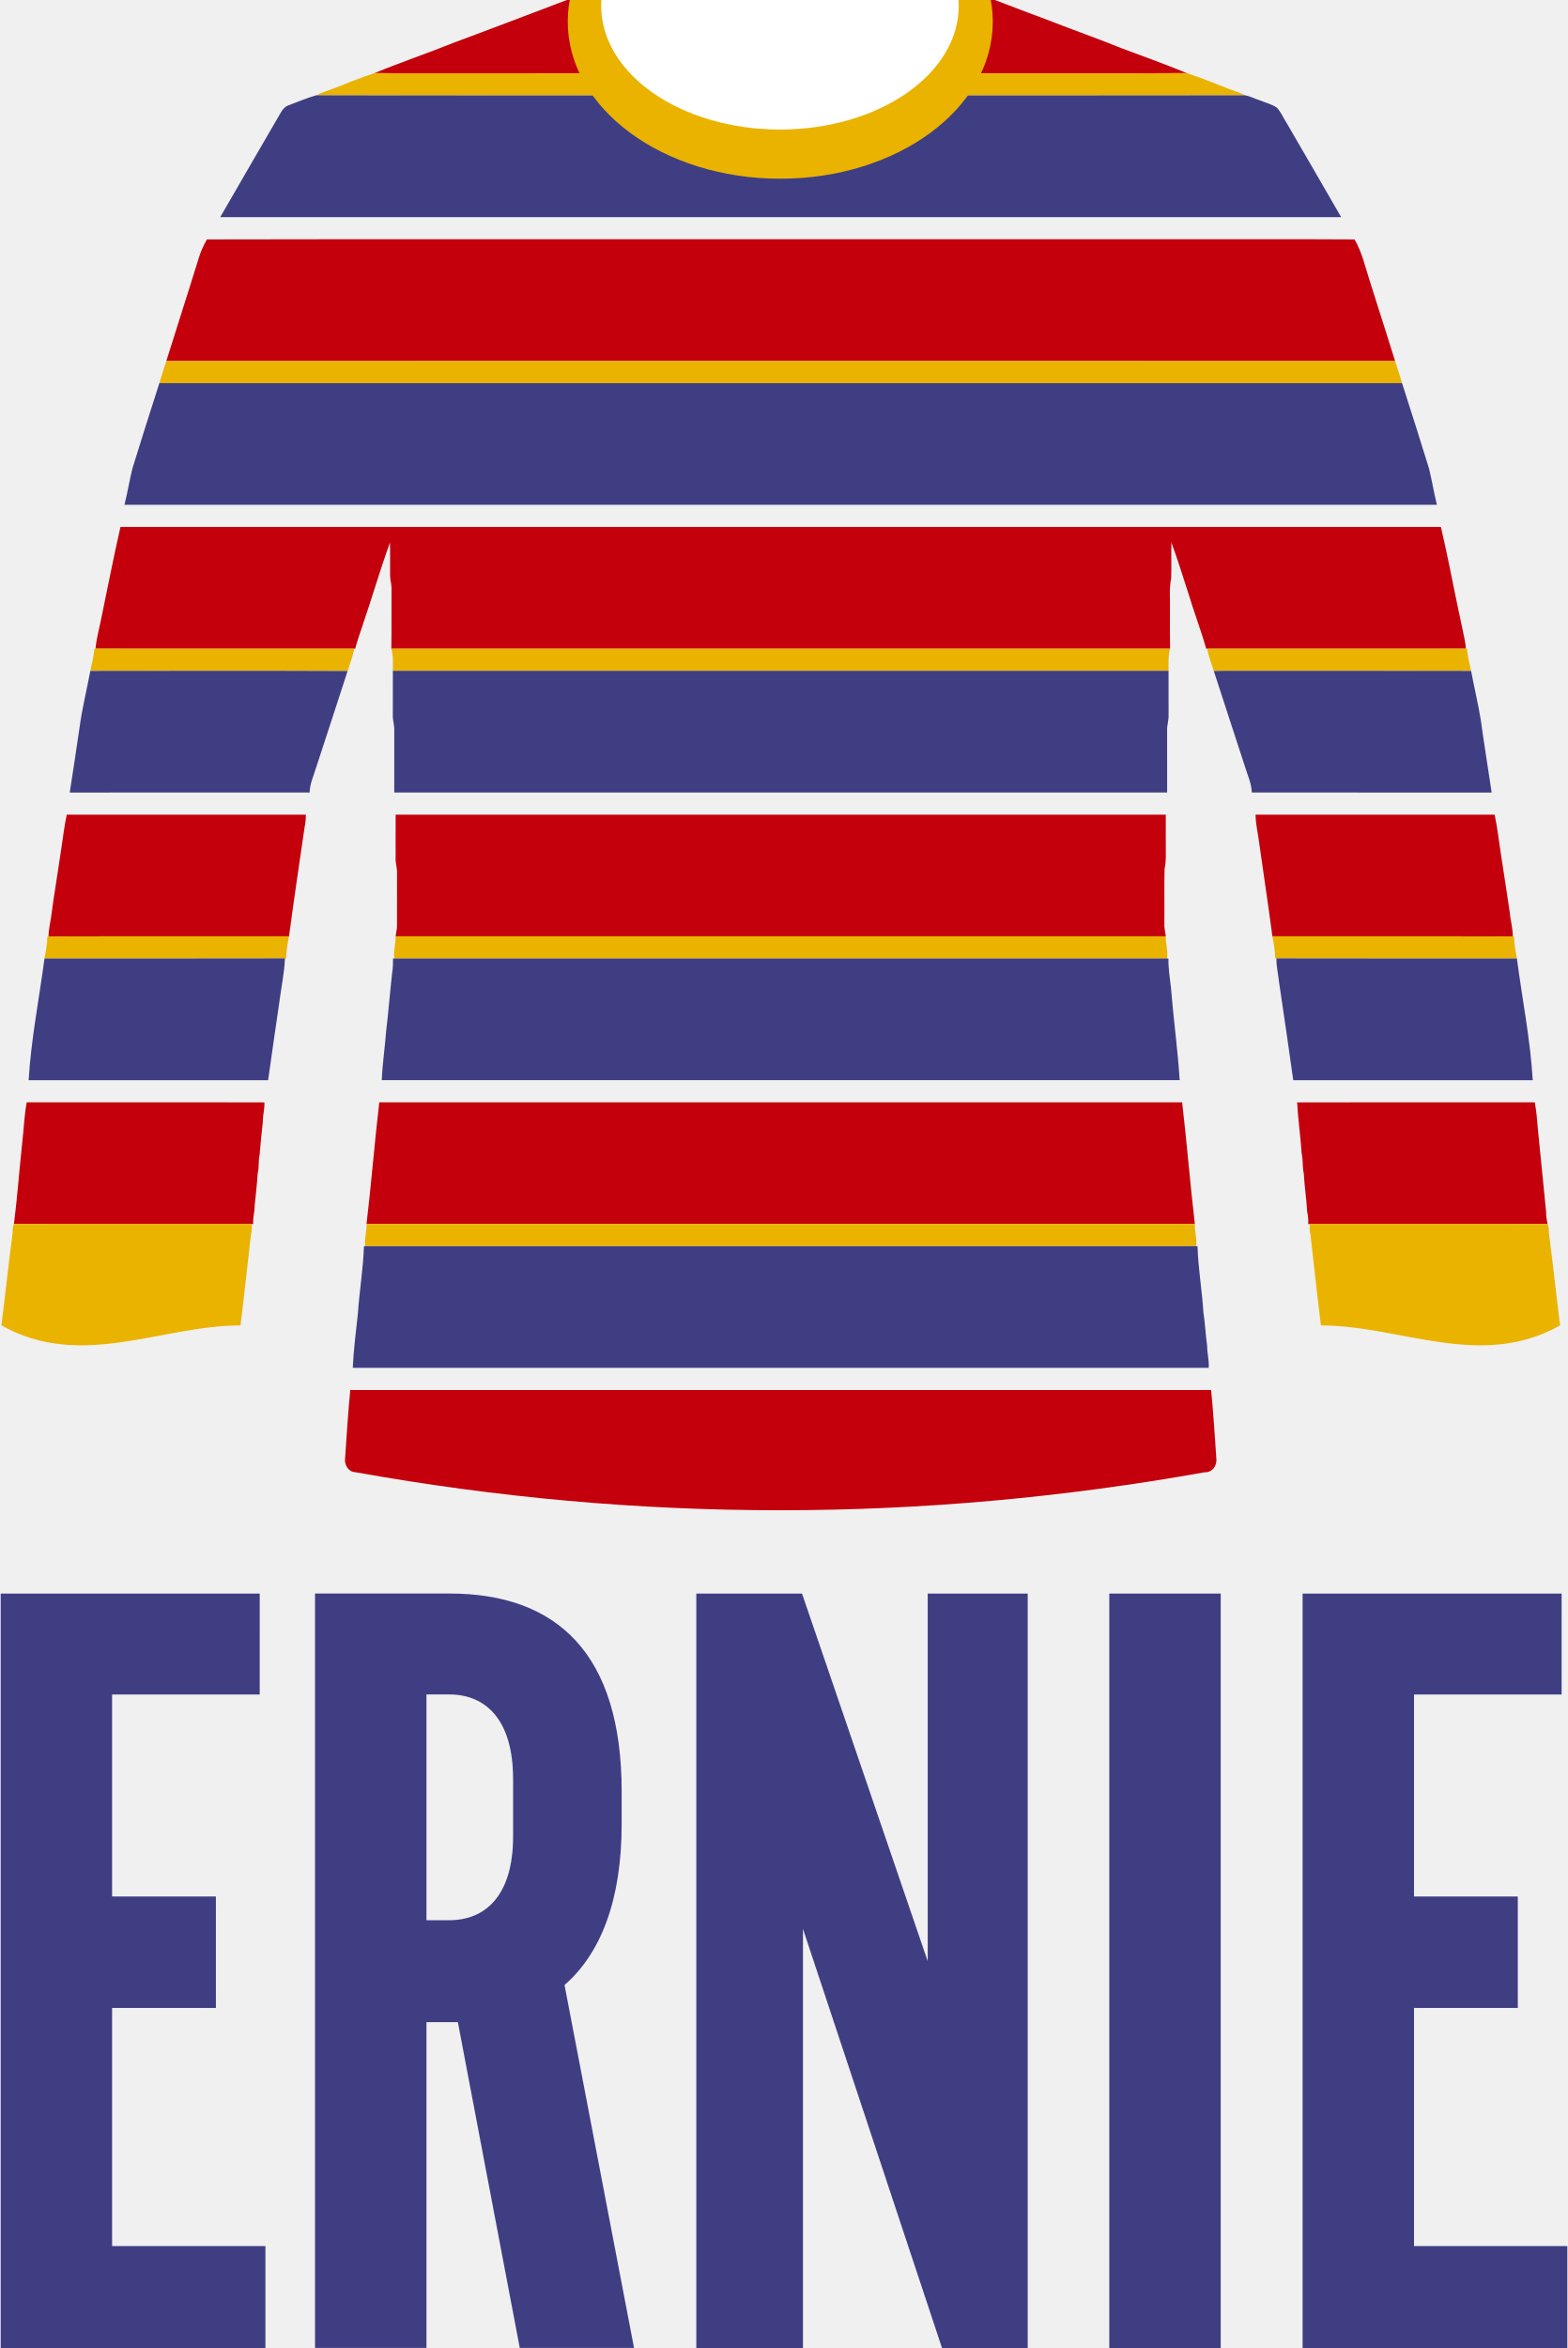
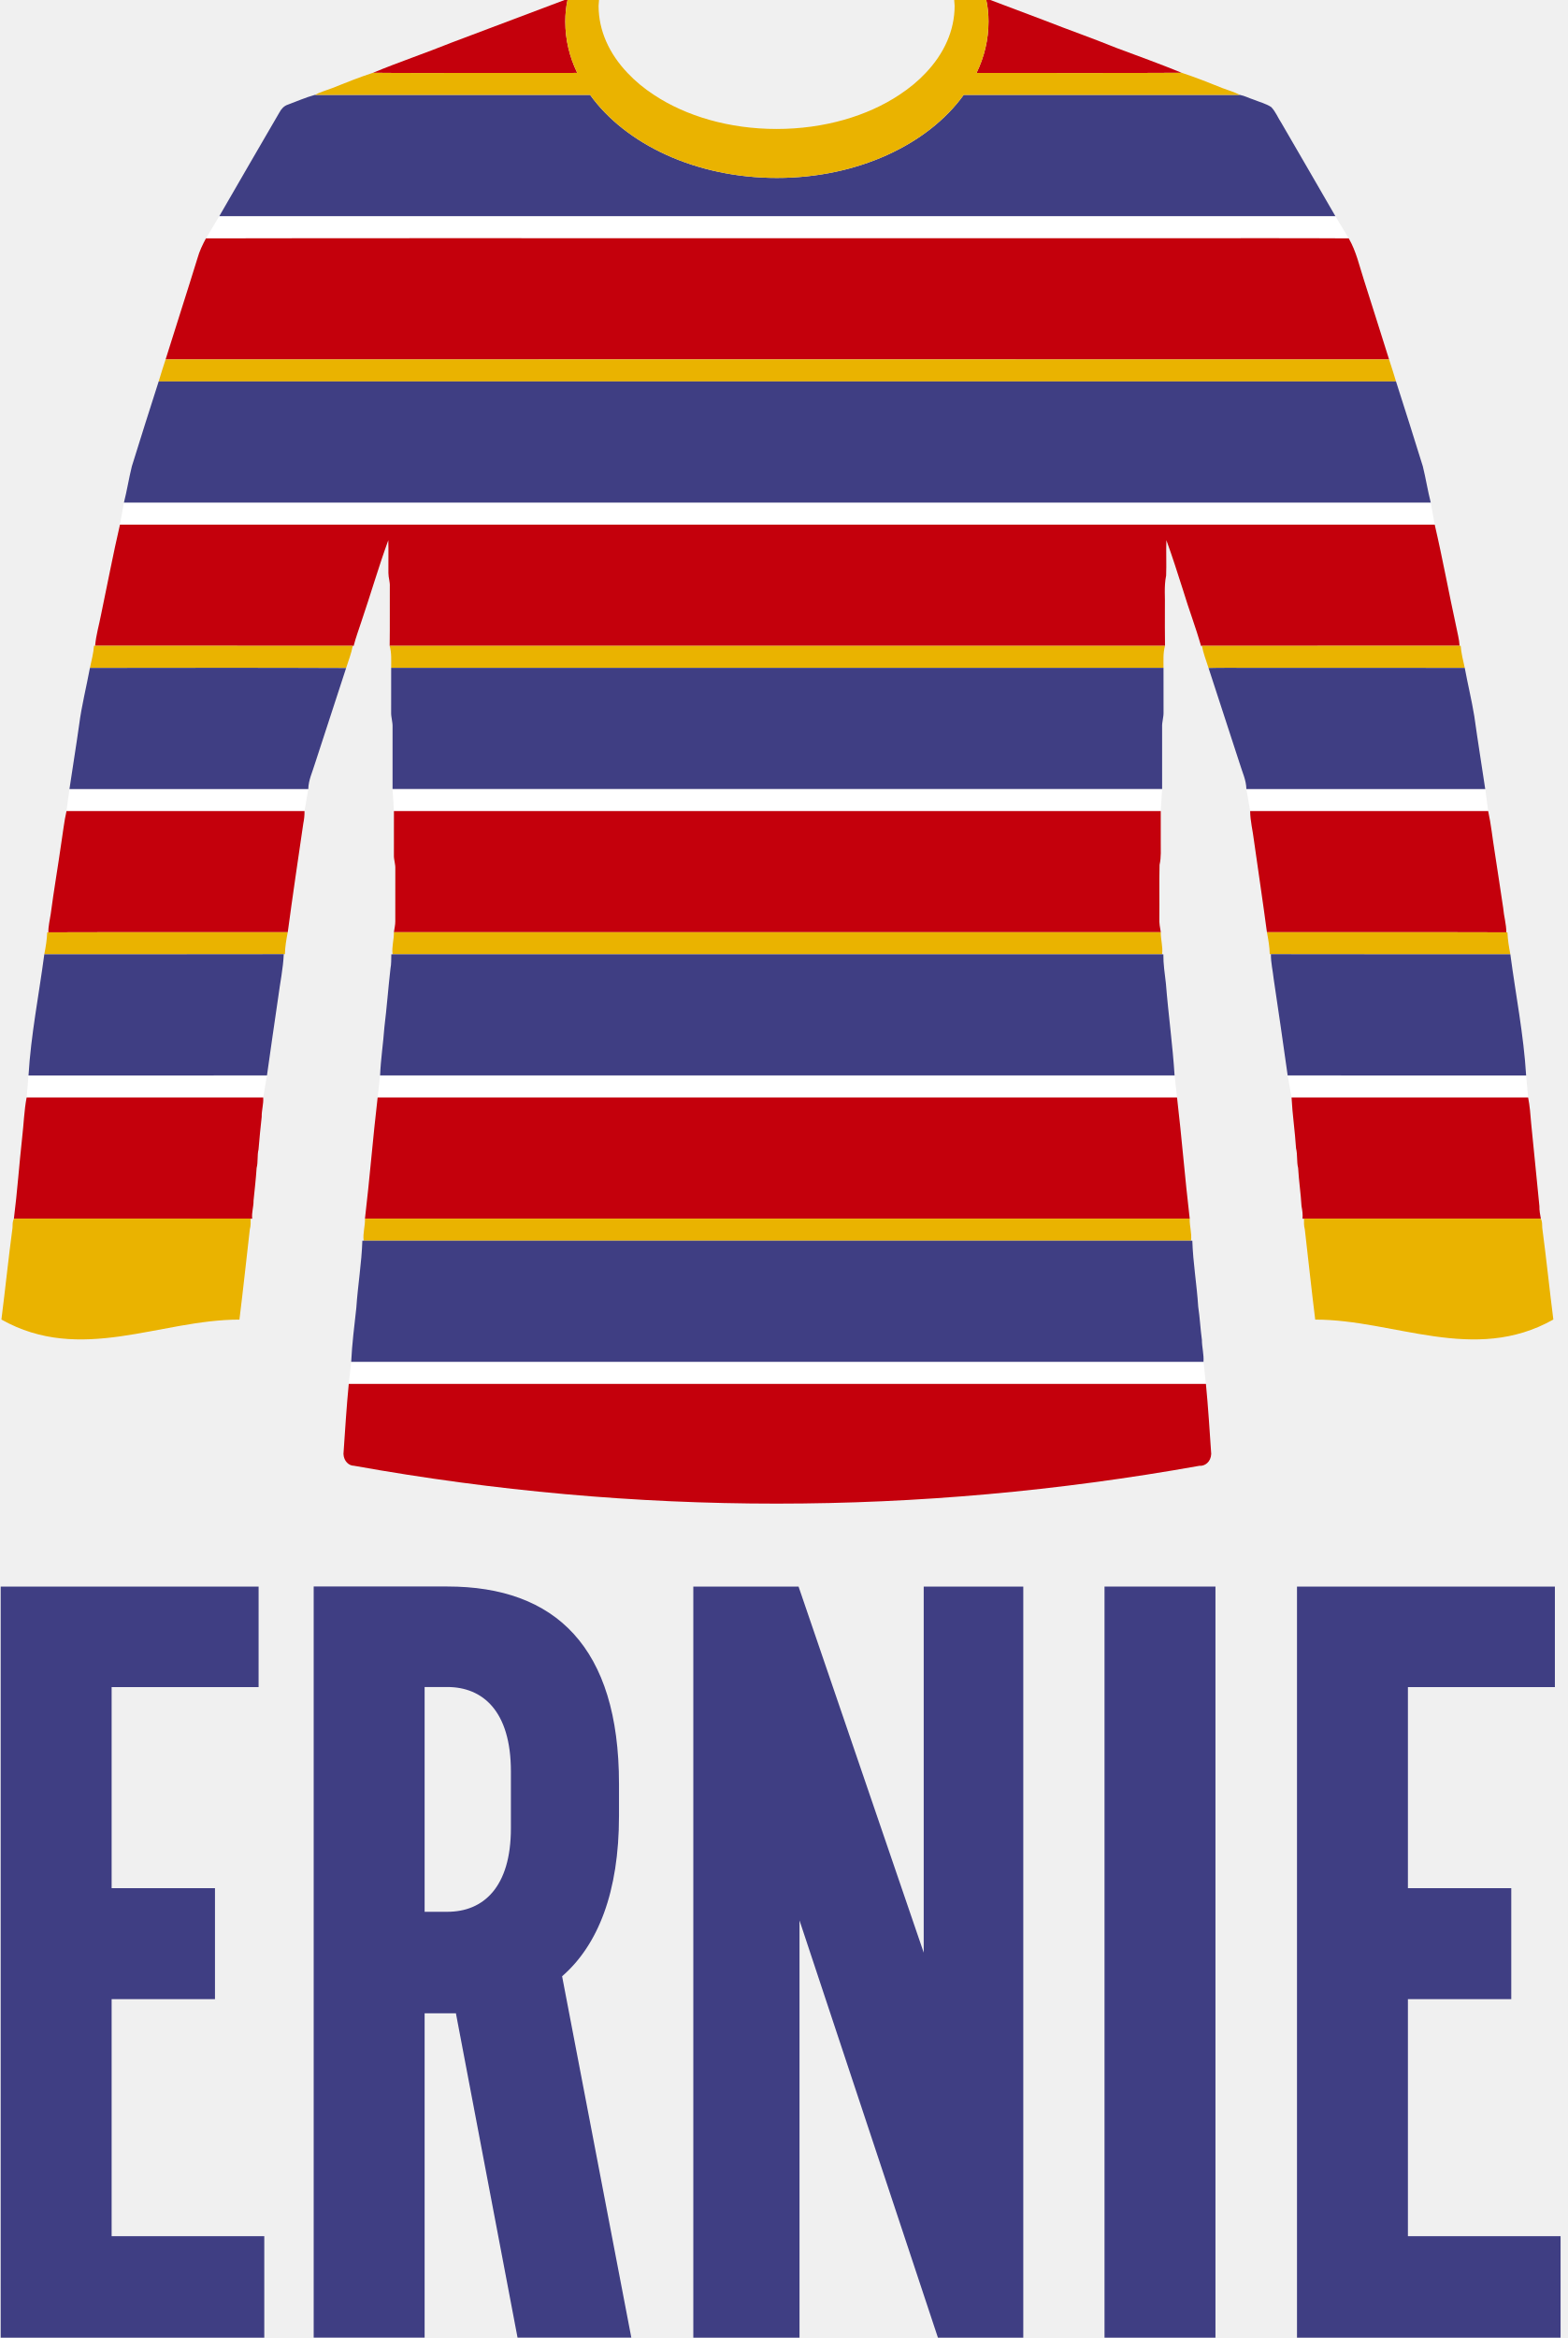
- <svg xmlns="http://www.w3.org/2000/svg" width="83.61mm" height="125.219mm" version="1.1" viewBox="0 0 83.61 125.219" id="svg293">
-   <defs id="defs297" />
-   <text id="text204" xml:space="preserve" style="line-height:1.25;white-space:pre;shape-inside:url(#rect26);" font-size="10.583px" font-family="sans-serif" fill="#000000" x="-61.484" y="-100.958" />
-   <text id="text206" xml:space="preserve" style="line-height:1.25;white-space:pre;shape-inside:url(#rect32);" font-size="50.8px" font-family="OPTIAlternateOne" x="-61.484" y="-100.958" />
-   <g id="g218" stroke-width=".265" transform="translate(-61.48369,-96.72479)">
-     <path id="path208" d="M 75.339,181.71 H 61.521 v 40.234 h 14.122 v -5.436 h -8.179 v -12.7 h 5.537 v -5.944 h -5.537 v -10.77 h 7.874 z" style="fill:#3f3e83;fill-opacity:1" transform="translate(-1.125e-6)" />
-     <path id="path210" d="m 88.856,194.66 c 0,3.15 -1.473,4.47 -3.404,4.47 h -1.219 v -12.04 h 1.219 c 1.88,0 3.404,1.27 3.404,4.521 z m 2.743,7.925 c 1.93,-1.676 3.048,-4.521 3.048,-8.585 v -1.727 c 0,-7.315 -3.404,-10.566 -9.195,-10.566 h -7.163 v 40.234 h 5.944 v -17.374 h 1.676 l 3.302,17.374 h 6.096 z" style="fill:#3f3e83;fill-opacity:1" transform="translate(-1.125e-6)" />
-     <path id="path212" d="m 98.629,181.71 v 40.234 h 5.69 v -22.352 l 7.417,22.352 h 4.572 V 181.71 h -5.334 v 19.609 l -6.706,-19.609 z" style="fill:#3f3e83;fill-opacity:1" transform="translate(-1.125e-6)" />
-     <path id="path214" d="m 120.66,181.71 v 40.234 h 5.944 V 181.71 Z" style="fill:#3f3e83;fill-opacity:1" transform="translate(-1.125e-6)" />
-     <path id="path216" d="m 144.79,181.71 h -13.818 v 40.234 h 14.122 v -5.436 h -8.179 v -12.7 h 5.537 v -5.944 h -5.537 v -10.77 h 7.874 z" style="fill:#3f3e83;fill-opacity:1" transform="translate(-1.125e-6)" />
+ <svg xmlns="http://www.w3.org/2000/svg" width="100%" height="100%" viewBox="0 0 238 355" version="1.1" xml:space="preserve" style="fill-rule:evenodd;clip-rule:evenodd;stroke-linejoin:round;stroke-miterlimit:2;">
+   <g id="g218" transform="matrix(1,0,0,1,-174.284,-274.18)">
+     <g id="path208" transform="matrix(1,0,0,1,-3.18898e-06,0)">
+       <path d="M213.559,515.083L174.39,515.083L174.39,629.133L214.421,629.133L214.421,613.725L191.237,613.725L191.237,577.725L206.933,577.725L206.933,560.877L191.237,560.877L191.237,530.347L213.557,530.347L213.559,515.083Z" style="fill:rgb(63,62,131);fill-rule:nonzero;" />
+     </g>
+     <g id="path210" transform="matrix(1,0,0,1,-3.18898e-06,0)">
+       <path d="M251.875,551.792C251.875,560.72 247.699,564.464 242.227,564.464L238.771,564.464L238.771,530.335L242.227,530.335C247.555,530.335 251.875,533.935 251.875,543.151L251.875,551.792ZM259.651,574.256C265.123,569.504 268.291,561.44 268.291,549.92L268.291,545.024C268.291,524.288 258.643,515.073 242.227,515.073L221.923,515.073L221.923,629.122L238.771,629.122L238.771,579.873L243.523,579.873L252.883,629.122L270.163,629.122L259.651,574.256Z" style="fill:rgb(63,62,131);fill-rule:nonzero;" />
+     </g>
+     <g id="path212" transform="matrix(1,0,0,1,-3.18898e-06,0)">
+       <path d="M279.578,515.083L279.578,629.133L295.706,629.133L295.706,565.773L316.73,629.133L329.69,629.133L329.69,515.083L314.57,515.083L314.57,570.668L295.562,515.083L279.578,515.083Z" style="fill:rgb(63,62,131);fill-rule:nonzero;" />
+     </g>
+     <g id="path214" transform="matrix(1,0,0,1,-3.18898e-06,0)">
+       <rect x="342.028" y="515.083" width="16.848" height="114.049" style="fill:rgb(63,62,131);fill-rule:nonzero;" />
+     </g>
+     <g id="path216" transform="matrix(1,0,0,1,-3.18898e-06,0)">
+       <path d="M410.428,515.083L371.259,515.083L371.259,629.133L411.29,629.133L411.29,613.725L388.106,613.725L388.106,577.725L403.802,577.725L403.802,560.877L388.106,560.877L388.106,530.347L410.426,530.347L410.428,515.083Z" style="fill:rgb(63,62,131);fill-rule:nonzero;" />
+     </g>
+     <g transform="matrix(1,0,0,1,174.284,274.18)">
+       <path d="M189.289,119.805L189.862,123.149L226.011,123.149L225.563,119.805L189.289,119.805" style="fill:white;" />
+     </g>
+     <g transform="matrix(1,0,0,1,174.284,274.18)">
+       <path d="M195.56,163.294L231.775,163.294L232.079,166.639L196.149,166.643L195.56,163.294Z" style="fill:white;" />
+     </g>
+     <g transform="matrix(1,0,0,1,174.284,274.18)">
+       <path d="M10.548,119.805L10.1,123.149L46.247,123.153L46.822,119.805L10.548,119.805Z" style="fill:white;" />
+     </g>
+     <g transform="matrix(1,0,0,1,174.284,274.18)">
+       <path d="M4.33,163.294L4.042,166.643L39.972,166.643L40.545,163.294L4.33,163.294Z" style="fill:white;" />
+     </g>
+     <g transform="matrix(1,0,0,1,174.284,274.18)">
+       <path d="M59.618,119.802L59.827,123.153L176.284,123.153L176.493,119.802L59.618,119.802Z" style="fill:white;" />
+     </g>
+     <g transform="matrix(1,0,0,1,174.284,274.18)">
+       <path d="M57.726,163.29L57.353,166.643L178.758,166.639L178.385,163.29L57.726,163.29Z" style="fill:white;" />
+     </g>
+     <g transform="matrix(1,0,0,1,174.284,274.18)">
+       <path d="M53.337,206.78L52.967,210.129L183.144,210.129L182.774,206.78L53.337,206.78Z" style="fill:white;" />
+     </g>
+     <g transform="matrix(1,0,0,1,174.284,274.18)">
+       <path d="M18.821,76.312L18.219,79.661L217.892,79.661L217.29,76.312L18.821,76.312Z" style="fill:white;" />
+     </g>
+     <g transform="matrix(1,0,0,1,174.284,274.18)">
+       <path d="M33.304,32.824L31.278,36.194L204.833,36.194L202.807,32.824L33.304,32.824Z" style="fill:white;" />
+     </g>
  </g>
-   <g fill="#c4000c" transform="matrix(0.073761,0,0,0.073761,-6.481687,-4.869121)" id="#c4000cff">
-     <path id="path220" d="M 415.87,96.95 C 449.4,84.54 482.72,71.6 516.21,59.13 c 2.23,-0.25 4.82,-0.63 6.67,0.96 22.29,16.42 44.67,32.73 66.93,49.2 4.19,3.15 8.77,5.86 12.47,9.62 -56.76,0.21 -113.52,0.03 -170.28,0.09 -24.41,-0.07 -48.82,0.16 -73.23,-0.13 18.85,-7.79 38.2,-14.3 57.1,-21.92 z" />
-     <path id="path222" d="m 780.53,60.49 c 2.48,-2.19 6.1,-1.79 9.09,-1.13 18.94,6.98 37.72,14.39 56.66,21.37 17.3,6.82 34.88,12.92 52.1,19.93 16,5.93 32.04,11.78 47.85,18.21 -46.74,0.3 -93.49,0.04 -140.23,0.13 -34.76,-0.06 -69.52,0.11 -104.28,-0.09 3.69,-3.76 8.28,-6.47 12.47,-9.63 22.07,-16.32 44.25,-32.49 66.34,-48.79 z" />
-     <path id="path224" d="M 237.47,239.12 C 360.64,238.85 483.82,239.08 606.99,239 H 941 c 42.18,0.08 84.35,-0.15 126.53,0.12 5.46,9.37 7.74,20.08 11.07,30.3 6.08,19.2 12.23,38.39 18.24,57.62 -296.23,-0.07 -592.45,-0.07 -888.68,0 7.66,-24.58 15.63,-49.06 23.2,-73.66 1.39,-5.02 3.66,-9.7 6.11,-14.26 z" />
-     <path id="path226" d="m 175.01,447.01 c 318.32,-0.02 636.65,-0.01 954.98,0 5.74,24.67 10.26,49.62 15.68,74.37 0.84,4.52 2.17,8.99 2.36,13.61 -62.38,0.04 -124.75,-0.03 -187.12,0.03 l -0.68,0.01 c -3.85,-13.58 -8.94,-26.79 -13,-40.32 -3.95,-12.16 -7.71,-24.41 -12.15,-36.4 -0.3,8.56 0.15,17.14 -0.18,25.7 -1.65,7.89 -0.63,15.99 -0.9,23.99 0.05,9.01 -0.11,18.02 0.09,27.03 -187.73,-0.05 -375.45,-0.05 -563.18,0 0.22,-14.36 0.01,-28.72 0.11,-43.08 0.2,-3.35 -1.05,-6.55 -1.03,-9.89 -0.09,-7.91 0.16,-15.83 -0.07,-23.75 -7.12,19.48 -12.84,39.44 -19.55,59.07 -1.86,5.88 -4.12,11.65 -5.6,17.65 l -0.68,-0.01 c -62.37,-0.06 -124.74,0.01 -187.12,-0.03 0.62,-7.7 2.9,-15.16 4.33,-22.73 4.58,-21.75 8.67,-43.61 13.71,-65.25 z" />
-     <path id="path228" d="m 136.18,655 c 57.63,0.02 115.26,-0.03 172.88,0.02 0.07,3.07 -0.29,6.12 -0.9,9.13 -3.86,26.26 -7.73,52.52 -11.27,78.82 -57.96,0.13 -115.92,-0.1 -173.88,0.11 -0.12,-4.51 1.09,-8.91 1.71,-13.34 2.25,-17.17 5.23,-34.22 7.65,-51.36 1.27,-7.79 2.04,-15.68 3.81,-23.38 z" />
-     <path id="path230" d="M 374.01,655.01 C 559.67,655 745.33,655 930.99,655 c 0.02,7.33 0,14.66 0.01,22 -0.08,5.7 0.44,11.47 -0.88,17.08 -0.31,12.97 0,25.96 -0.15,38.94 -0.17,3.35 0.51,6.65 1.05,9.95 -185.68,0.05 -371.36,0.05 -557.04,0 0.34,-2.64 1.06,-5.24 1.02,-7.91 0.02,-12.7 -0.03,-25.4 0.02,-38.1 0.17,-3.36 -1.13,-6.56 -1.03,-9.91 0.02,-10.68 0,-21.36 0.02,-32.04 z" />
-     <path id="path232" d="m 995.93,655.02 c 57.63,-0.05 115.26,0 172.89,-0.02 2.13,9.72 3.1,19.64 4.7,29.45 2.01,13.61 4.23,27.19 6.19,40.82 0.48,5.97 2.31,11.8 2.28,17.81 -57.96,-0.21 -115.92,0.02 -173.88,-0.11 -2.94,-22.25 -6.32,-44.46 -9.44,-66.69 -0.84,-7.09 -2.68,-14.09 -2.74,-21.26 z" />
-     <path id="path234" d="m 107.21,862.99 c 57.28,0.03 114.56,-0.02 171.84,0.03 0.35,4.72 -1.2,9.28 -1.09,13.99 -0.88,7.9 -1.65,15.81 -2.3,23.73 -1.08,4.43 -0.24,9.06 -1.39,13.49 -0.52,7.94 -1.43,15.84 -2.24,23.75 0.1,4.39 -1.5,8.63 -0.96,13.04 -57.7,-0.07 -115.4,0.03 -173.1,-0.05 2.47,-19.6 3.84,-39.33 6.01,-58.97 1.14,-9.66 1.41,-19.43 3.23,-29.01 z" />
-     <path id="path236" d="m 362.18,862.99 c 193.55,0.02 387.09,0.02 580.64,0 3.44,29.29 5.75,58.69 9.21,87.98 -199.69,0.05 -399.37,0.05 -599.06,0 3.46,-29.29 5.77,-58.69 9.21,-87.98 z" />
-     <path id="path238" d="m 1026,863.02 c 57.28,-0.05 114.56,0 171.84,-0.02 1.24,6.27 1.71,12.66 2.23,19.03 2.12,19.97 3.87,39.96 5.96,59.94 -0.08,3.04 0.48,6.02 1.05,9 -57.7,0.08 -115.4,-0.02 -173.1,0.05 0.27,-3.08 -0.16,-6.12 -0.74,-9.12 -0.53,-9.26 -1.95,-18.42 -2.46,-27.67 -1.16,-4.71 -0.34,-9.62 -1.52,-14.33 -0.77,-12.33 -2.64,-24.56 -3.26,-36.88 z" />
-     <path id="path240" d="m 341.2,1071 c 207.53,0.027 415.07,0.027 622.6,0 1.64,16.91 2.69,33.889 3.85,50.854 -0.26,5.918 -4.72,8.987 -8.58,8.628 -204.71,36.584 -409.42,36.681 -614.12,-0.042 -3.61,0 -7.36,-3.249 -7.6,-8.586 1.16,-16.979 2.21,-33.958 3.85,-50.854 z" style="stroke-width:1.176" />
+   <g id="_-c4000cff" transform="matrix(0.073761,0,0,0.073761,-18.3733,-13.8022)">
+     <path d="M1415.7,185.663L1417.91,185.663C1414.5,200.548 1413,215.858 1413,231.425C1413,268.547 1421.52,304.21 1437.6,337.21L1224.57,337.323C1155.37,337.124 1086.18,337.776 1016.99,336.954C1070.42,314.872 1125.27,296.419 1178.84,274.819L1415.7,185.545L1415.7,185.663Z" style="fill:rgb(196,0,12);" />
+     <path d="M2284.42,185.663L2398.9,228.841C2447.94,248.173 2497.78,265.465 2546.59,285.335C2591.94,302.145 2637.41,318.728 2682.23,336.954C2549.74,337.805 2417.22,337.068 2284.72,337.323L2259.74,337.301C2275.85,304.278 2284.38,268.582 2284.38,231.425C2284.38,215.858 2282.89,200.548 2279.47,185.663L2284.42,185.663Z" style="fill:rgb(196,0,12);" />
+     <path id="path224" d="M673.143,677.82C1022.29,677.055 1371.46,677.707 1720.6,677.48L2667.4,677.48C2786.97,677.707 2906.5,677.055 3026.07,677.82C3041.55,704.381 3048.01,734.74 3057.45,763.71C3074.68,818.135 3092.12,872.532 3109.15,927.043C2269.45,926.844 1429.77,926.844 590.06,927.043C611.773,857.367 634.365,787.975 655.824,718.243C659.764,704.013 666.198,690.746 673.143,677.82Z" style="fill:rgb(196,0,12);fill-rule:nonzero;" />
+     <path id="path226" d="M496.091,1267.12C1398.42,1267.06 2300.77,1267.09 3203.12,1267.12C3219.39,1337.05 3232.2,1407.77 3247.57,1477.93C3249.95,1490.74 3253.72,1503.41 3254.26,1516.51C3077.43,1516.62 2900.64,1516.42 2723.84,1516.59L2721.91,1516.62C2711,1478.13 2696.57,1440.68 2685.06,1402.33C2673.87,1367.86 2663.21,1333.13 2650.62,1299.15C2649.77,1323.41 2651.05,1347.73 2650.11,1372C2645.43,1394.36 2648.32,1417.32 2647.56,1440C2647.7,1465.54 2647.25,1491.08 2647.81,1516.62C2115.67,1516.48 1583.55,1516.48 1051.4,1516.62C1052.02,1475.91 1051.43,1435.21 1051.71,1394.5C1052.28,1385.01 1048.73,1375.94 1048.79,1366.47C1048.54,1344.05 1049.24,1321.6 1048.59,1299.15C1028.41,1354.37 1012.2,1410.94 993.175,1466.59C987.902,1483.26 981.496,1499.61 977.301,1516.62L975.373,1516.59C798.576,1516.42 621.78,1516.62 444.954,1516.51C446.712,1494.68 453.175,1473.53 457.228,1452.08C470.211,1390.42 481.805,1328.46 496.091,1267.12Z" style="fill:rgb(196,0,12);fill-rule:nonzero;" />
+     <path id="path228" d="M386.022,1856.69C549.383,1856.75 712.743,1856.61 876.076,1856.75C876.274,1865.45 875.254,1874.1 873.524,1882.63C862.583,1957.07 851.613,2031.51 841.578,2106.06C677.282,2106.43 512.986,2105.77 348.69,2106.37C348.35,2093.58 351.78,2081.11 353.537,2068.55C359.915,2019.88 368.362,1971.55 375.222,1922.97C378.822,1900.88 381.005,1878.52 386.022,1856.69Z" style="fill:rgb(196,0,12);fill-rule:nonzero;" />
+     <path id="path230" d="M1060.19,1856.72C1586.47,1856.69 2112.75,1856.69 2639.03,1856.69C2639.08,1877.47 2639.03,1898.25 2639.05,1919.06C2638.83,1935.21 2640.3,1951.57 2636.56,1967.47C2635.68,2004.24 2636.56,2041.06 2636.14,2077.85C2635.65,2087.35 2637.58,2096.7 2639.11,2106.06C2112.78,2106.2 1586.44,2106.2 1060.1,2106.06C1061.07,2098.57 1063.11,2091.2 1062.99,2083.64C1063.05,2047.63 1062.91,2011.63 1063.05,1975.63C1063.53,1966.11 1059.85,1957.04 1060.13,1947.54C1060.19,1917.27 1060.13,1887 1060.19,1856.72Z" style="fill:rgb(196,0,12);fill-rule:nonzero;" />
+     <path id="path232" d="M2823.11,1856.75C2986.47,1856.61 3149.83,1856.75 3313.19,1856.69C3319.23,1884.25 3321.98,1912.37 3326.51,1940.17C3332.21,1978.75 3338.5,2017.25 3344.06,2055.88C3345.42,2072.81 3350.61,2089.33 3350.52,2106.37C3186.23,2105.77 3021.93,2106.43 2857.64,2106.06C2849.3,2042.99 2839.72,1980.03 2830.88,1917.01C2828.49,1896.92 2823.28,1877.07 2823.11,1856.75Z" style="fill:rgb(196,0,12);fill-rule:nonzero;" />
+     <path id="path234" d="M303.902,2446.27C466.271,2446.36 628.639,2446.21 791.008,2446.36C792,2459.74 787.606,2472.66 787.918,2486.01C785.424,2508.41 783.241,2530.83 781.398,2553.28C778.337,2565.84 780.718,2578.96 777.458,2591.52C775.984,2614.03 773.405,2636.42 771.109,2658.84C771.392,2671.28 766.857,2683.3 768.387,2695.8C604.828,2695.61 441.269,2695.89 277.71,2695.66C284.712,2640.1 288.595,2584.18 294.746,2528.5C297.978,2501.12 298.743,2473.43 303.902,2446.27Z" style="fill:rgb(196,0,12);fill-rule:nonzero;" />
+     <path id="path236" d="M1026.65,2446.27C1575.3,2446.33 2123.91,2446.33 2672.56,2446.27C2682.31,2529.3 2688.86,2612.64 2698.67,2695.66C2132.62,2695.8 1566.6,2695.8 1000.55,2695.66C1010.35,2612.64 1016.9,2529.3 1026.65,2446.27Z" style="fill:rgb(196,0,12);fill-rule:nonzero;" />
+     <path id="path238" d="M2908.35,2446.36C3070.72,2446.21 3233.08,2446.36 3395.45,2446.3C3398.97,2464.07 3400.3,2482.19 3401.77,2500.24C3407.78,2556.85 3412.74,2613.51 3418.67,2670.15C3418.44,2678.77 3420.03,2687.22 3421.64,2695.66C3258.09,2695.89 3094.53,2695.61 2930.97,2695.8C2931.73,2687.07 2930.51,2678.46 2928.87,2669.95C2927.37,2643.7 2923.34,2617.74 2921.9,2591.52C2918.61,2578.17 2920.93,2564.25 2917.59,2550.9C2915.41,2515.95 2910.1,2481.28 2908.35,2446.36Z" style="fill:rgb(196,0,12);fill-rule:nonzero;" />
+     <path id="path240" d="M967.181,3035.91C1555.45,3035.98 2143.76,3035.98 2732.03,3035.91C2736.68,3083.84 2739.66,3131.97 2742.95,3180.06C2742.21,3196.83 2729.57,3205.53 2718.62,3204.51C2138.34,3308.22 1558.06,3308.49 977.811,3204.4C967.578,3204.4 956.948,3195.18 956.268,3180.06C959.556,3131.93 962.532,3083.8 967.181,3035.9L967.181,3035.91Z" style="fill:rgb(196,0,12);fill-rule:nonzero;" />
  </g>
-   <path style="fill:#eab300;stroke-width:0.074" d="m 17.789,4.723 c 0.724,-0.292 1.452,-0.581 2.193,-0.825 1.801,0.021 3.601,0.004 5.402,0.01 4.187,-0.004 8.373,0.009 12.56,-0.007 l 0.06,0.005 c 0.52,0.395 1.067,0.757 1.567,1.177 -7.566,0.006 -15.134,0.01 -22.7,-0.002 0.292,-0.152 0.611,-0.243 0.918,-0.358 z" id="path243" />
-   <path style="fill:#eab300;stroke-width:0.074" d="m 45.053,4.031 c 0.073,-0.044 0.129,-0.137 0.225,-0.129 2.564,0.015 5.128,0.002 7.692,0.007 3.448,-0.007 6.896,0.013 10.344,-0.01 0.741,0.243 1.469,0.533 2.193,0.825 0.308,0.115 0.625,0.207 0.919,0.358 -7.591,0.013 -15.184,0.008 -22.774,0.002 0.446,-0.378 0.935,-0.703 1.402,-1.053 z" id="path245" />
-   <path style="fill:#eab300;stroke-width:0.074" d="m 8.872,19.254 c 21.85,-0.005 43.7,-0.005 65.55,0 0.136,0.389 0.247,0.786 0.372,1.179 -22.098,-0.004 -44.195,-0.004 -66.293,0 0.125,-0.393 0.236,-0.79 0.372,-1.179 z" id="path247" />
-   <path style="fill:#eab300;stroke-width:0.074" d="m 5.037,34.592 h 0.06 c 4.601,0.003 9.202,-0.002 13.802,0.002 -0.074,0.407 -0.229,0.795 -0.355,1.189 -4.575,-0.021 -9.151,-0.009 -13.726,-0.006 0.085,-0.392 0.188,-0.785 0.219,-1.185 z" id="path249" />
-   <path style="fill:#eab300;stroke-width:0.074" d="m 20.877,34.595 c 13.847,-0.004 27.694,-0.004 41.541,0 -0.111,0.384 -0.079,0.784 -0.08,1.178 h -41.38 c -0.002,-0.395 0.029,-0.794 -0.08,-1.178 z" id="path251" />
-   <path style="fill:#eab300;stroke-width:0.074" d="m 64.396,34.594 c 4.6,-0.004 9.201,7.38e-4 13.802,-0.002 h 0.06 c 0.03,0.401 0.134,0.793 0.219,1.185 -3.88,-0.01 -7.76,-0.002 -11.64,-0.004 -0.696,0.004 -1.391,-0.011 -2.086,0.01 -0.125,-0.394 -0.281,-0.782 -0.355,-1.189 z" id="path253" />
-   <path style="fill:#eab300;stroke-width:0.074" d="m 2.53,49.943 0.061,-0.002 c 4.275,-0.015 8.55,0.002 12.826,-0.008 -0.077,0.387 -0.144,0.78 -0.153,1.176 l -0.062,0.002 c -4.277,0.013 -8.553,-7.38e-4 -12.829,0.007 0.077,-0.387 0.139,-0.78 0.157,-1.174 z" id="path255" />
-   <path style="fill:#eab300;stroke-width:0.074" d="m 21.103,49.933 c 13.696,0.004 27.392,0.004 41.088,0 -0.009,0.398 0.125,0.783 0.069,1.185 -13.742,-0.004 -27.484,-0.004 -41.226,0 -0.055,-0.401 0.078,-0.787 0.069,-1.185 z" id="path257" />
-   <path style="fill:#eab300;stroke-width:0.074" d="m 67.877,49.933 c 4.275,0.01 8.55,-0.007 12.826,0.008 l 0.061,0.002 c 0.017,0.395 0.08,0.787 0.157,1.174 -4.276,-0.007 -8.553,0.007 -12.829,-0.007 l -0.063,-0.002 c -0.01,-0.396 -0.077,-0.789 -0.153,-1.176 z" id="path259" />
-   <path style="fill:#eab300;stroke-width:0.074" d="m 19.554,65.275 c 14.729,0.004 29.458,0.004 44.187,0 -0.017,0.397 0.124,0.781 0.069,1.182 h -44.326 c -0.055,-0.401 0.086,-0.786 0.069,-1.182 z" id="path263" />
-   <path style="fill:#3f3e83;stroke-width:0.074" d="m 15.424,5.605 c 0.48,-0.178 0.953,-0.387 1.446,-0.523 7.566,0.013 15.134,0.008 22.7,0.002 l 0.058,0.007 c 0.615,0.468 1.243,0.922 1.869,1.376 0.148,0.105 0.292,-0.049 0.41,-0.128 0.502,-0.384 1.027,-0.737 1.523,-1.129 0.072,-0.043 0.128,-0.131 0.221,-0.126 7.591,0.006 15.183,0.01 22.774,-0.002 0.262,0.049 0.501,0.178 0.755,0.259 0.31,0.129 0.647,0.207 0.929,0.395 0.235,0.244 0.358,0.572 0.544,0.851 0.963,1.665 1.935,3.324 2.892,4.992 H 11.749 c 1.066,-1.854 2.144,-3.701 3.217,-5.551 0.1,-0.189 0.247,-0.357 0.457,-0.424 z" id="path268" />
-   <path style="fill:#3f3e83;stroke-width:0.074" d="m 8.501,20.433 c 22.098,-0.004 44.195,-0.004 66.293,0 0.482,1.514 0.97,3.026 1.436,4.545 0.16,0.643 0.26,1.3 0.425,1.943 -23.339,0.002 -46.677,0.002 -70.015,0 0.164,-0.642 0.264,-1.3 0.425,-1.943 0.466,-1.519 0.954,-3.032 1.436,-4.545 z" id="path270" />
-   <path style="fill:#3f3e83;stroke-width:0.074" d="m 4.818,35.778 c 4.575,-0.003 9.151,-0.015 13.726,0.006 -0.552,1.709 -1.117,3.414 -1.671,5.123 -0.133,0.448 -0.348,0.882 -0.355,1.358 -4.266,-7.38e-4 -8.531,-0.002 -12.797,7.37e-4 0.17,-1.15 0.359,-2.297 0.52,-3.448 0.134,-1.024 0.389,-2.025 0.577,-3.04 z" id="path272" />
-   <path style="fill:#3f3e83;stroke-width:0.074" d="m 20.957,35.773 h 41.38 c 7.37e-4,0.788 -0.002,1.576 0.002,2.363 0.011,0.271 -0.088,0.533 -0.077,0.805 0.002,1.107 0.002,2.215 7.38e-4,3.322 -13.744,0.002 -27.487,0.002 -41.231,0 -0.002,-1.107 -0.002,-2.214 7.38e-4,-3.321 0.01,-0.272 -0.089,-0.534 -0.077,-0.805 0.003,-0.788 7.38e-4,-1.576 0.002,-2.363 z" id="path274" />
-   <path style="fill:#3f3e83;stroke-width:0.074" d="m 64.751,35.784 c 0.695,-0.021 1.39,-0.006 2.086,-0.01 3.881,0.003 7.76,-0.006 11.64,0.004 0.161,0.867 0.37,1.724 0.513,2.595 0.181,1.3 0.39,2.596 0.584,3.893 -4.266,-0.003 -8.531,-0.002 -12.797,-7.37e-4 -0.007,-0.476 -0.222,-0.909 -0.355,-1.357 -0.554,-1.709 -1.119,-3.414 -1.671,-5.124 z" id="path276" />
-   <path style="fill:#3f3e83;stroke-width:0.074" d="m 2.373,51.117 c 4.276,-0.007 8.553,0.007 12.829,-0.007 -0.032,0.769 -0.196,1.527 -0.294,2.29 -0.209,1.401 -0.404,2.804 -0.605,4.206 -4.258,7.38e-4 -8.517,-0.003 -12.776,0.002 0.131,-2.18 0.561,-4.328 0.846,-6.492 z" id="path278" />
-   <path style="fill:#3f3e83;stroke-width:0.074" d="m 20.966,51.118 0.069,-7.38e-4 c 13.742,-0.004 27.484,-0.004 41.226,0 l 0.069,7.38e-4 c -0.007,0.524 0.077,1.042 0.136,1.561 0.131,1.644 0.361,3.281 0.465,4.926 -14.189,0.002 -28.377,0.002 -42.566,0 0.035,-0.864 0.168,-1.72 0.23,-2.582 0.129,-1.044 0.205,-2.093 0.325,-3.137 0.05,-0.253 0.038,-0.511 0.046,-0.767 z" id="path280" />
-   <path style="fill:#3f3e83;stroke-width:0.074" d="m 68.091,51.11 c 4.276,0.013 8.553,0 12.829,0.007 0.285,2.163 0.715,4.311 0.846,6.492 -4.259,-0.005 -8.518,-0.002 -12.776,-0.002 -0.246,-1.722 -0.487,-3.446 -0.749,-5.167 -0.046,-0.443 -0.156,-0.882 -0.15,-1.329 z" id="path282" />
-   <path style="fill:#3f3e83;stroke-width:0.074" d="m 19.414,66.458 h 0.071 44.326 0.071 c 0.035,1.182 0.241,2.352 0.315,3.533 0.09,0.59 0.116,1.188 0.198,1.779 0,0.395 0.114,0.78 0.085,1.177 -15.221,0.002 -30.442,0.002 -45.662,0 0.044,-0.967 0.17,-1.93 0.274,-2.894 0.08,-1.202 0.284,-2.393 0.323,-3.596 z" id="path286" />
-   <path style="fill:#eab300;fill-opacity:1;stroke-width:0.067" d="m 69.865,65.275 c 4.23,0.002 8.46,0.002 12.689,5.9e-4 0.078,0.157 0.069,0.328 0.075,0.495 0.218,1.636 0.385,3.275 0.595,4.911 -4.253,2.396 -8.506,7.38e-4 -12.758,0.004 -0.2,-1.611 -0.372,-3.222 -0.557,-4.833 -0.053,-0.19 -0.049,-0.385 -0.044,-0.577 z" id="path288" />
-   <path id="path288-78" d="m 13.428,65.275 c -4.228,0.002 -8.456,0.002 -12.683,7.38e-4 -0.078,0.157 -0.069,0.328 -0.075,0.495 -0.218,1.636 -0.385,3.275 -0.594,4.911 4.251,2.396 8.502,7.37e-4 12.753,0.004 0.2,-1.611 0.372,-3.222 0.557,-4.833 0.053,-0.19 0.049,-0.385 0.043,-0.577 z" style="fill:#eab300;fill-opacity:1;stroke-width:0.067" />
-   <ellipse cx="41.624" cy="1.153" rx="11.337" ry="8.378" id="path560" style="fill:#eab300;fill-opacity:1;stroke-width:0.329" />
-   <ellipse style="fill:#ffffff;stroke-width:0.268" id="path560-2" ry="6.597" rx="9.537" cy="0.311" cx="41.608" />
-   <rect style="fill:#ffffff;fill-opacity:1;stroke-width:0.166" id="rect1591" width="22.637" height="7.609" x="30.356" y="-7.647" />
+   <path id="path247" d="M25.15,54.577C87.088,54.563 149.023,54.563 210.961,54.577C211.346,55.681 211.661,56.806 212.015,57.921C149.375,57.91 86.736,57.91 24.096,57.921C24.45,56.806 24.765,55.681 25.15,54.577Z" style="fill:rgb(234,179,0);fill-rule:nonzero;" />
+   <path id="path249" d="M14.278,98.057L14.447,98.057C27.49,98.065 40.531,98.051 53.571,98.063C53.362,99.217 52.921,100.317 52.566,101.434C39.596,101.373 26.626,101.408 13.657,101.417C13.897,100.305 14.19,99.192 14.278,98.057L14.278,98.057Z" style="fill:rgb(234,179,0);fill-rule:nonzero;" />
+   <path id="path251" d="M59.179,98.065C98.431,98.055 137.68,98.055 176.932,98.065C176.619,99.152 176.708,100.288 176.704,101.404L59.407,101.404C59.403,100.286 59.49,99.152 59.179,98.065Z" style="fill:rgb(234,179,0);fill-rule:nonzero;" />
+   <path id="path253" d="M182.54,98.063C195.581,98.051 208.621,98.065 221.664,98.057L221.833,98.057C221.919,99.192 222.212,100.305 222.454,101.417C211.456,101.388 200.459,101.413 189.459,101.404C187.487,101.417 185.515,101.373 183.546,101.434C183.19,100.317 182.749,99.217 182.54,98.063L182.54,98.063Z" style="fill:rgb(234,179,0);fill-rule:nonzero;" />
+   <path id="path255" d="M7.173,141.57L7.346,141.566C19.465,141.522 31.584,141.57 43.702,141.543C43.485,142.64 43.295,143.753 43.27,144.875L43.094,144.88C30.971,144.917 18.848,144.878 6.728,144.898C6.945,143.801 7.123,142.688 7.173,141.57L7.173,141.57Z" style="fill:rgb(234,179,0);fill-rule:nonzero;" />
+   <path id="path257" d="M59.821,141.543C98.644,141.553 137.467,141.553 176.29,141.543C176.265,142.67 176.644,143.763 176.487,144.901C137.532,144.89 98.579,144.89 59.624,144.901C59.467,143.763 59.846,142.67 59.821,141.543L59.821,141.543Z" style="fill:rgb(234,179,0);fill-rule:nonzero;" />
+   <path id="path259" d="M192.407,141.543C204.525,141.57 216.644,141.522 228.763,141.566L228.936,141.57C228.984,142.688 229.162,143.801 229.381,144.898C217.261,144.88 205.138,144.917 193.017,144.88L192.839,144.876C192.812,143.753 192.622,142.64 192.407,141.543L192.407,141.543Z" style="fill:rgb(234,179,0);fill-rule:nonzero;" />
+   <path id="path263" d="M55.428,185.033C97.18,185.043 138.931,185.043 180.683,185.033C180.635,186.157 181.034,187.247 180.88,188.384L55.231,188.384C55.077,187.247 55.474,186.157 55.428,185.033L55.428,185.033Z" style="fill:rgb(234,179,0);fill-rule:nonzero;" />
+   <path d="M89.618,14.41C95.016,21.911 105.702,27.017 117.988,27.017C130.274,27.017 140.96,21.911 146.358,14.41L188.292,14.406C189.034,14.546 189.711,14.91 190.431,15.14C191.309,15.505 192.264,15.727 193.065,16.26C193.732,16.952 194.079,17.881 194.608,18.673C197.337,23.392 200.093,28.097 202.807,32.824L33.304,32.824C36.326,27.57 39.383,22.334 42.425,17.09C42.709,16.555 43.125,16.078 43.721,15.888L43.721,15.888C45.082,15.384 46.423,14.79 47.821,14.406L89.618,14.41Z" style="fill:rgb(63,62,131);" />
+   <path id="path270" d="M24.096,57.921C86.736,57.91 149.375,57.91 212.015,57.921C213.382,62.213 214.764,66.499 216.086,70.805C216.539,72.628 216.824,74.491 217.29,76.312C151.133,76.316 84.978,76.316 18.821,76.312C19.287,74.491 19.57,72.628 20.025,70.805C21.347,66.499 22.729,62.211 24.096,57.921Z" style="fill:rgb(63,62,131);fill-rule:nonzero;" />
+   <path id="path272" d="M13.657,101.417C26.626,101.408 39.596,101.373 52.566,101.434C50.999,106.278 49.398,111.112 47.828,115.957C47.451,117.228 46.841,118.457 46.822,119.806C34.73,119.804 22.639,119.8 10.548,119.808C11.028,116.548 11.566,113.297 12.022,110.033C12.4,107.131 13.123,104.292 13.657,101.417L13.657,101.417Z" style="fill:rgb(63,62,131);fill-rule:nonzero;" />
+   <path id="path274" d="M59.407,101.404L176.704,101.404C176.706,103.637 176.7,105.87 176.708,108.103C176.74,108.873 176.46,109.613 176.491,110.385C176.497,113.523 176.497,116.663 176.493,119.802C137.534,119.806 98.577,119.806 59.618,119.802C59.614,116.663 59.614,113.525 59.62,110.387C59.649,109.615 59.369,108.873 59.403,108.103C59.411,105.87 59.405,103.637 59.407,101.404L59.407,101.404Z" style="fill:rgb(63,62,131);fill-rule:nonzero;" />
+   <path id="path276" d="M183.546,101.434C185.515,101.373 187.487,101.417 189.458,101.404C200.459,101.413 211.456,101.388 222.454,101.417C222.91,103.874 223.504,106.303 223.908,108.772C224.422,112.457 225.014,116.13 225.564,119.808C213.472,119.8 201.381,119.804 189.289,119.806C189.27,118.457 188.66,117.228 188.283,115.959C186.713,111.114 185.112,106.28 183.546,101.434L183.546,101.434Z" style="fill:rgb(63,62,131);fill-rule:nonzero;" />
+   <path id="path278" d="M6.728,144.898C18.848,144.877 30.971,144.917 43.094,144.88C43.004,147.058 42.538,149.208 42.26,151.372C41.666,155.342 41.114,159.321 40.545,163.294C28.475,163.296 16.402,163.286 4.329,163.3C4.699,157.12 5.918,151.031 6.728,144.899L6.728,144.898Z" style="fill:rgb(63,62,131);fill-rule:nonzero;" />
+   <path id="path280" d="M59.43,144.903L59.624,144.901C98.579,144.89 137.532,144.89 176.487,144.901L176.681,144.903C176.663,146.387 176.899,147.855 177.066,149.327C177.436,153.987 178.088,158.627 178.385,163.29C138.165,163.296 97.946,163.296 57.726,163.29C57.824,160.841 58.202,158.414 58.378,155.97C58.744,153.009 58.959,150.038 59.3,147.077C59.442,146.36 59.407,145.628 59.43,144.903L59.43,144.903Z" style="fill:rgb(63,62,131);fill-rule:nonzero;" />
+   <path id="path282" d="M193.013,144.88C205.134,144.917 217.257,144.88 229.377,144.898C230.186,151.031 231.405,157.119 231.775,163.3C219.703,163.285 207.63,163.296 195.56,163.294C194.863,158.412 194.18,153.525 193.437,148.647C193.306,147.391 192.996,146.147 193.013,144.88L193.013,144.88Z" style="fill:rgb(63,62,131);fill-rule:nonzero;" />
+   <path id="path286" d="M55.031,188.384L181.08,188.384C181.181,191.734 181.764,195.052 181.973,198.399C182.228,200.072 182.301,201.766 182.534,203.443C182.534,204.563 182.856,205.655 182.774,206.78C139.629,206.786 96.482,206.786 53.337,206.78C53.463,204.039 53.818,201.308 54.115,198.577C54.343,195.171 54.92,191.794 55.031,188.384L55.031,188.384Z" style="fill:rgb(63,62,131);fill-rule:nonzero;" />
+   <path id="path288" d="M198.041,185.031C210.033,185.036 222.022,185.036 234.011,185.033C234.232,185.477 234.207,185.961 234.224,186.435C234.843,191.073 235.315,195.719 235.909,200.357C223.853,207.15 211.797,200.359 199.743,200.367C199.177,195.801 198.688,191.233 198.165,186.667C198.014,186.128 198.027,185.576 198.041,185.031L198.041,185.031Z" style="fill:rgb(234,179,0);fill-rule:nonzero;" />
+   <path id="path288-78" d="M38.063,185.03C26.078,185.036 14.094,185.036 2.111,185.033C1.889,185.477 1.914,185.961 1.898,186.435C1.279,191.073 0.807,195.719 0.213,200.357C12.264,207.15 24.314,200.359 36.362,200.367C36.929,195.801 37.418,191.233 37.94,186.667C38.091,186.128 38.078,185.576 38.063,185.031L38.063,185.03Z" style="fill:rgb(234,179,0);fill-rule:nonzero;" />
+   <path d="M146.358,14.41L136.567,14.411L136.567,14.411L146.358,14.41L146.358,14.41Z" style="fill:rgb(234,179,0);" />
+   <path d="M99.322,14.411L99.322,14.411L89.618,14.41L89.618,14.41L99.322,14.411Z" style="fill:rgb(234,179,0);" />
+   <path d="M148.307,11.077L148.307,11.077L140.591,11.071L140.591,11.071L148.307,11.077Z" style="fill:rgb(234,179,0);" />
+   <path d="M95.294,11.067L87.666,11.071L87.666,11.071L95.294,11.067L95.294,11.067Z" style="fill:rgb(234,179,0);" />
+   <path d="M89.618,14.41L99.322,14.411C104.164,17.62 110.726,19.582 117.945,19.582C125.163,19.582 131.725,17.62 136.567,14.411L146.358,14.41C140.96,21.911 130.274,27.017 117.988,27.017C105.702,27.017 95.016,21.911 89.618,14.41ZM150.15,11.079C159.923,11.06 169.698,11.115 179.47,11.052C181.57,11.742 183.633,12.561 185.687,13.389C186.558,13.716 187.46,13.975 188.292,14.406L136.567,14.411C138.09,13.414 139.445,12.296 140.591,11.071L150.15,11.079ZM47.821,14.406C48.649,13.975 49.553,13.716 50.424,13.389L50.424,13.389C52.478,12.561 54.541,11.742 56.641,11.052C61.744,11.113 66.848,11.064 71.952,11.079L95.294,11.067C96.444,12.291 97.795,13.417 99.322,14.411L47.821,14.406ZM140.591,11.071C143.37,8.148 144.98,4.644 144.98,0.882L144.907,-0.108L149.763,-0.108C150.015,0.99 150.125,2.12 150.125,3.268C150.125,6.009 149.496,8.642 148.307,11.077L140.591,11.071ZM87.666,11.071C86.479,8.637 85.851,6.006 85.851,3.268C85.851,2.12 85.962,0.99 86.213,-0.108L90.982,-0.108L90.909,0.882C90.909,4.642 92.517,8.144 95.294,11.067L87.666,11.071Z" style="fill:rgb(234,179,0);" />
</svg>
